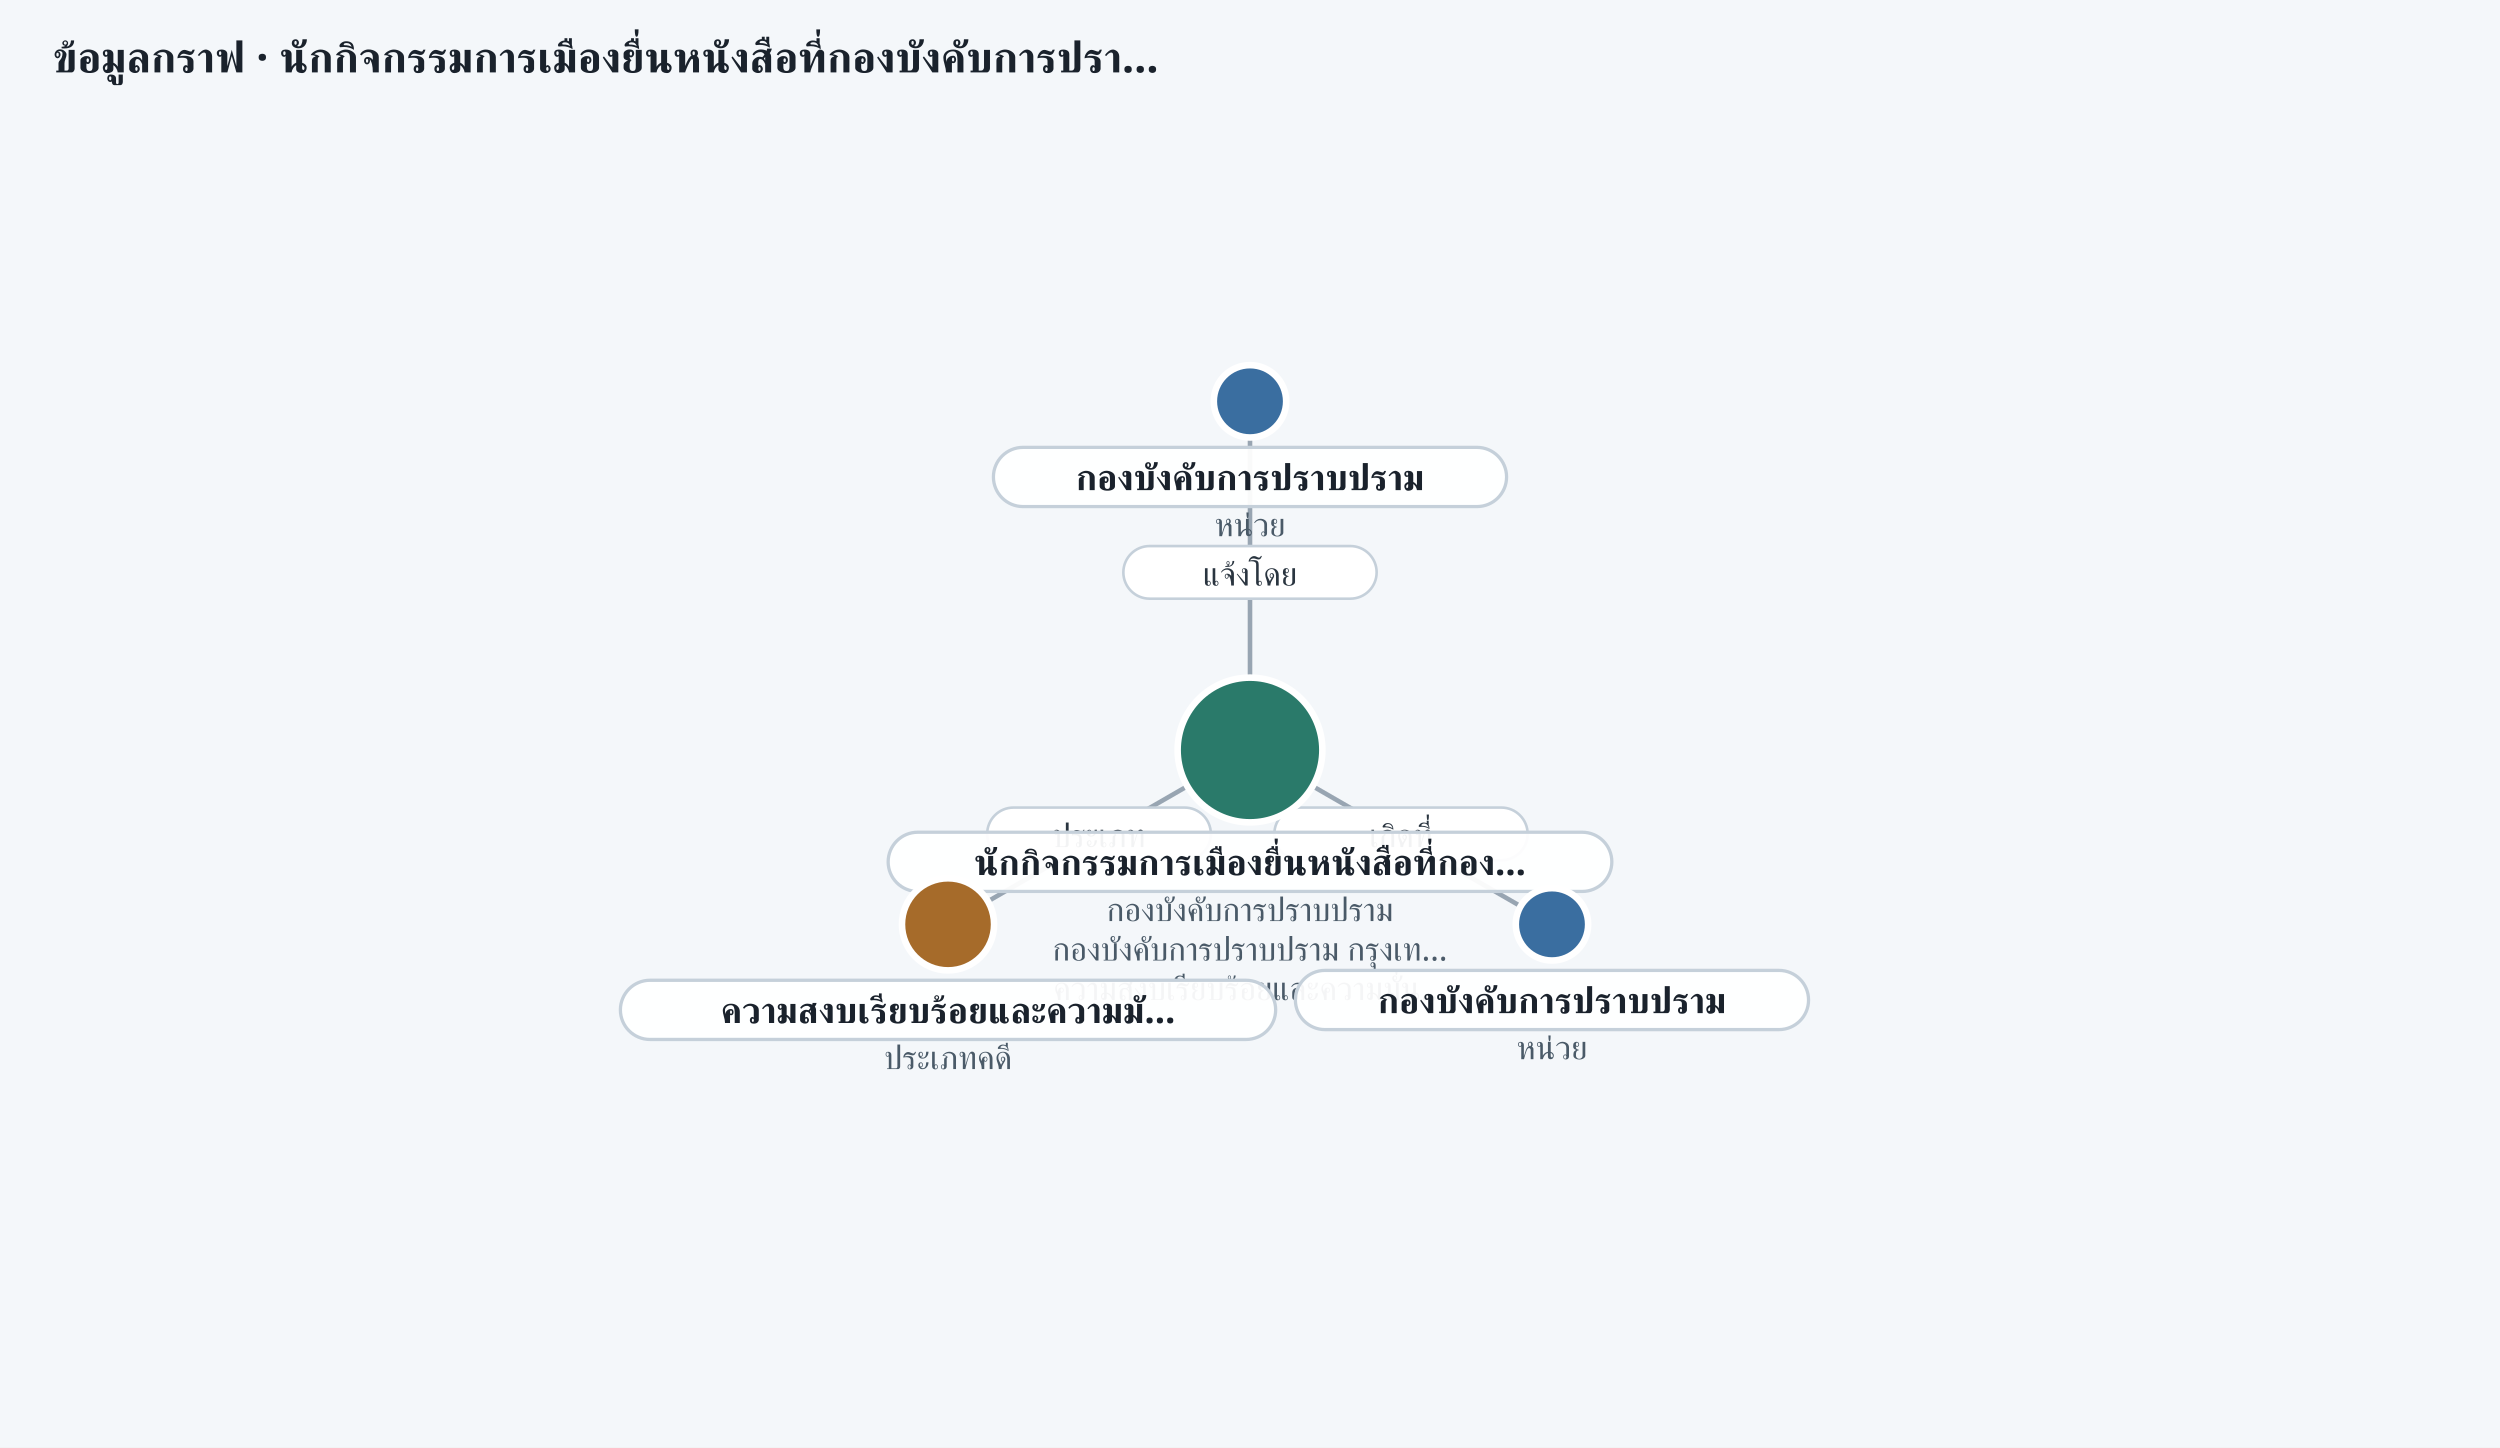
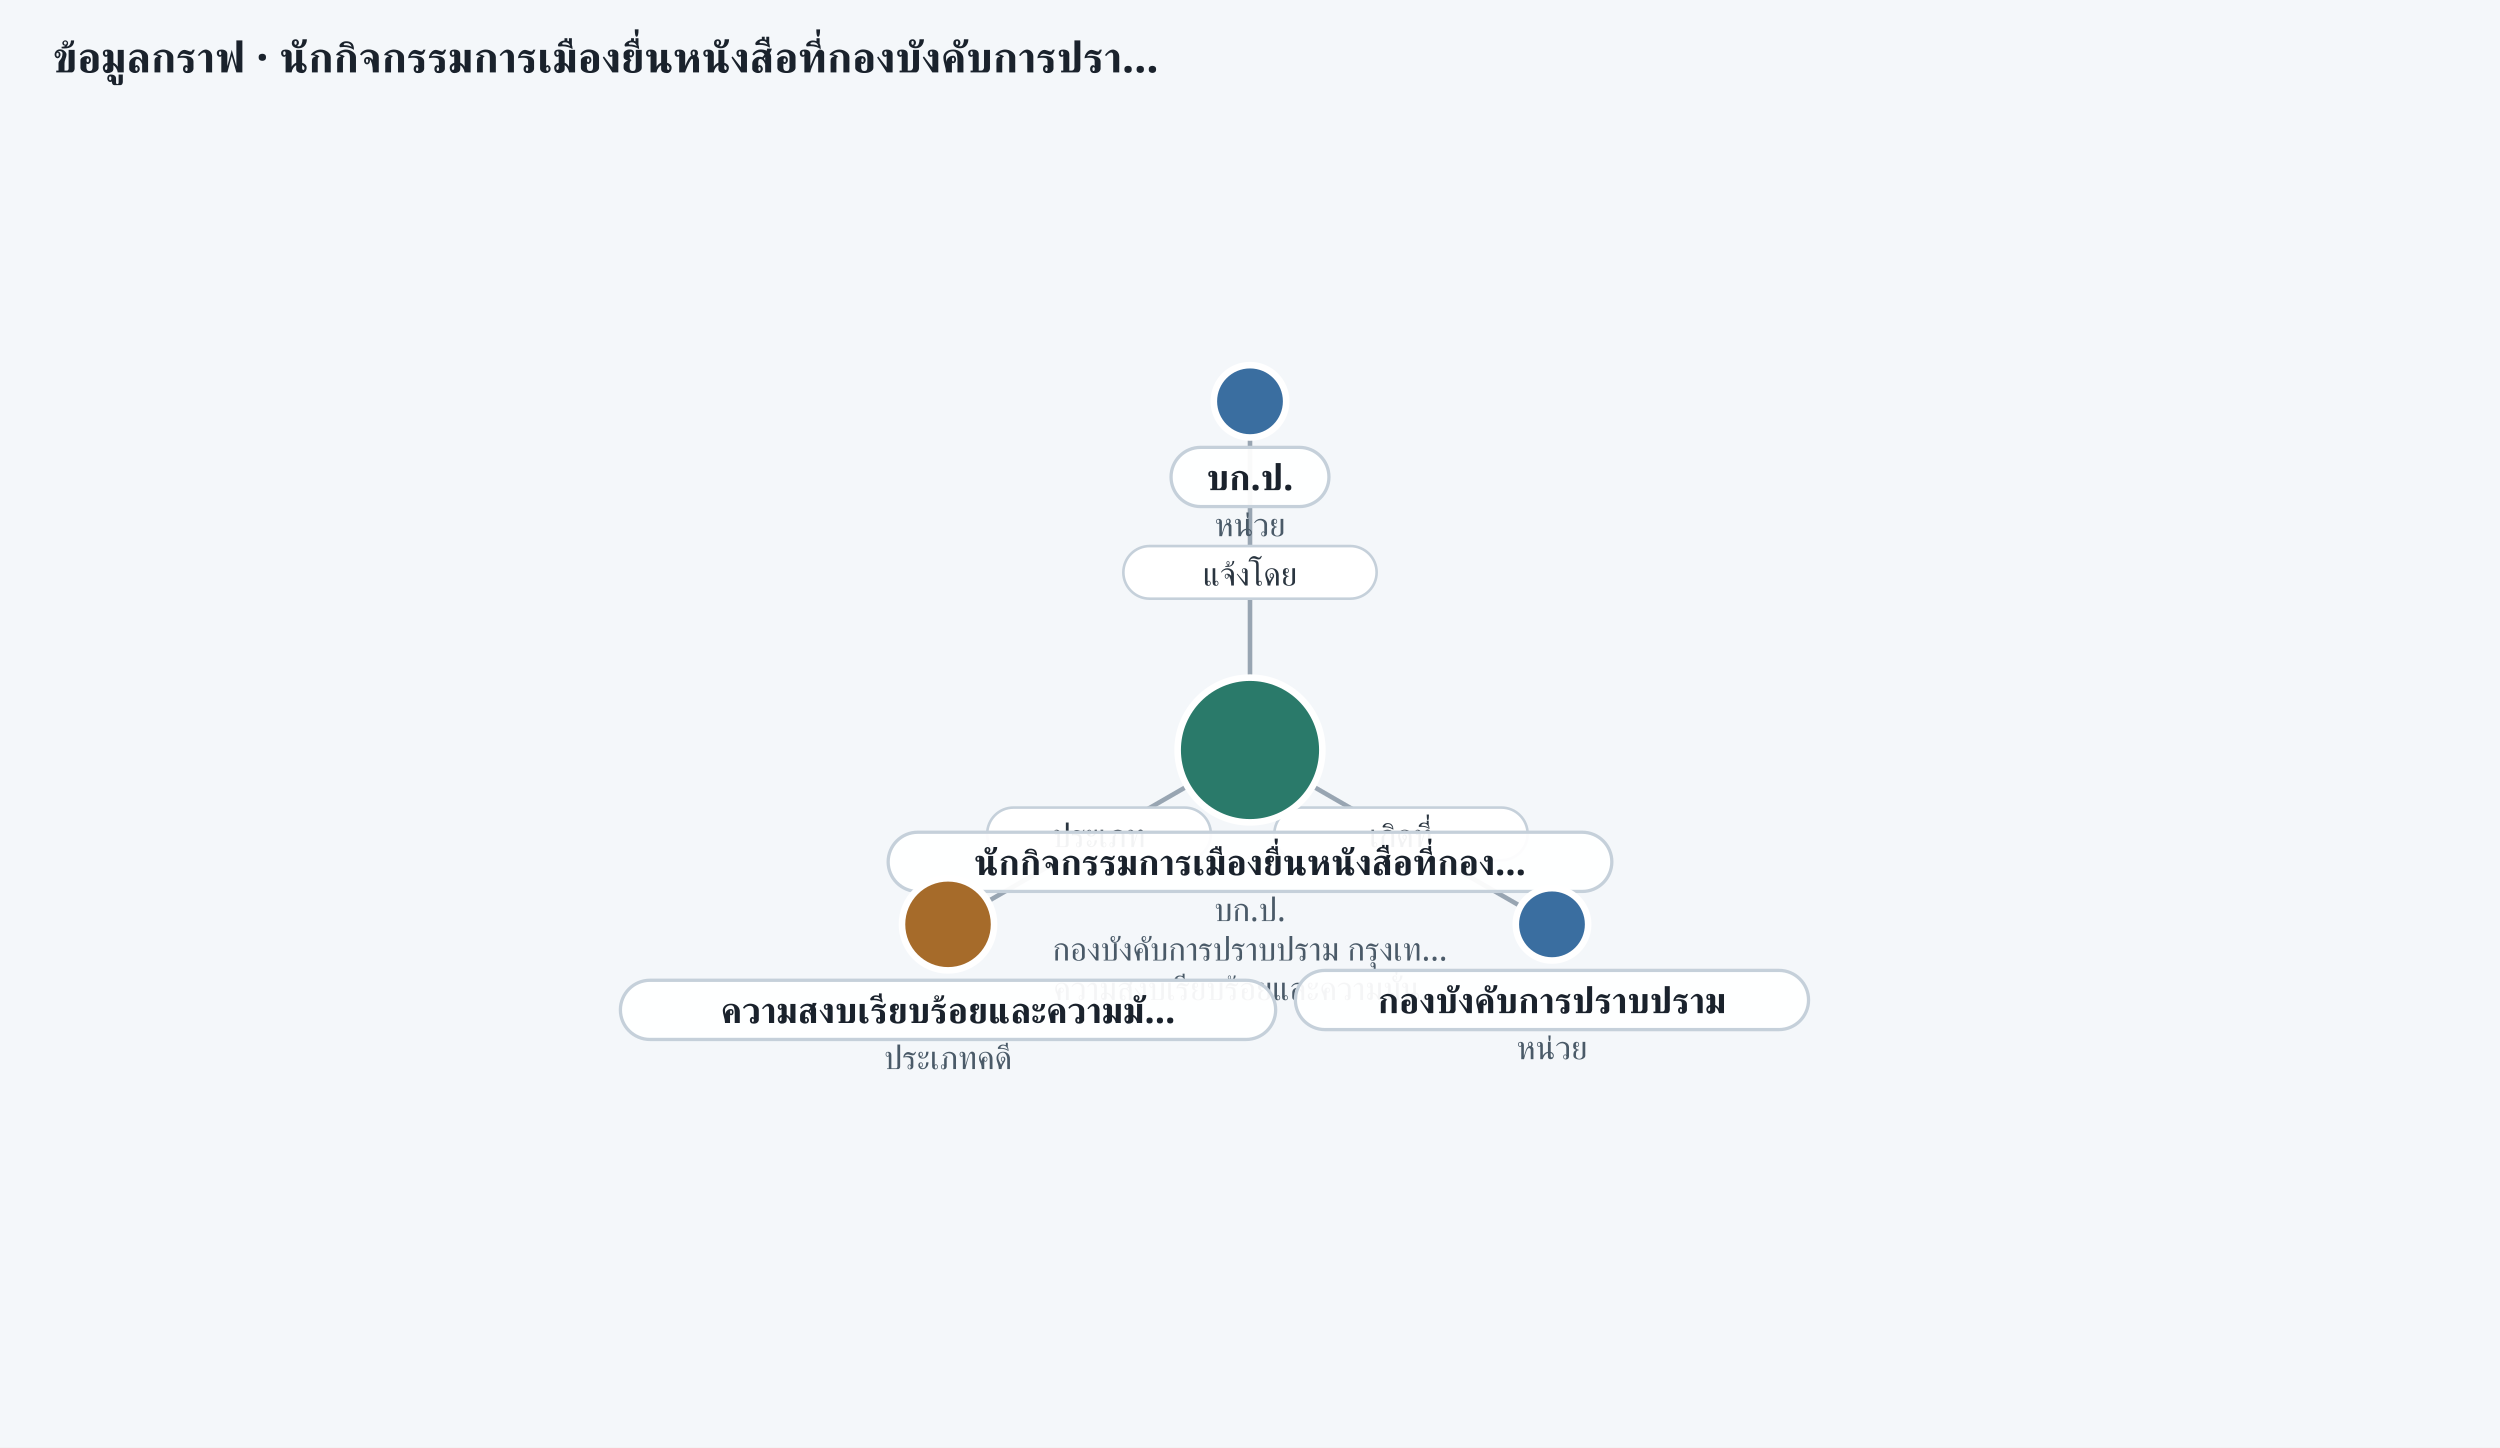
<svg xmlns="http://www.w3.org/2000/svg" width="760" height="440" viewBox="0 0 760 440" role="img" aria-label="ego graph 20261114-public-01">
  <rect width="100%" height="100%" fill="#f4f7fa" />
  <text x="16" y="22" font-size="13" font-weight="700" fill="#1a222c" font-family="Sarabun, Anuphan, sans-serif">ข้อมูลกราฟ · นักกิจกรรมการเมืองยื่นหนังสือที่กองบังคับการปรา…</text>
  <line x1="380.0" y1="228.0" x2="380.0" y2="122.0" stroke="#7a8a9a" stroke-width="1.4" opacity="0.75" />
  <rect x="341.5" y="166.0" width="77.0" height="16" rx="8" fill="#fff" stroke="#c5d0da" stroke-width="0.8" />
  <text x="380.0" y="178.0" text-anchor="middle" font-size="10" fill="#2a3540" font-family="Sarabun, Anuphan, sans-serif">แจ้งโดย</text>
  <line x1="380.0" y1="228.0" x2="471.8" y2="281.0" stroke="#7a8a9a" stroke-width="1.4" opacity="0.75" />
  <rect x="387.4" y="245.5" width="77.0" height="16" rx="8" fill="#fff" stroke="#c5d0da" stroke-width="0.8" />
  <text x="425.9" y="257.5" text-anchor="middle" font-size="10" fill="#2a3540" font-family="Sarabun, Anuphan, sans-serif">เกิดที่</text>
  <line x1="380.0" y1="228.0" x2="288.2" y2="281.0" stroke="#7a8a9a" stroke-width="1.4" opacity="0.75" />
  <rect x="300.1" y="245.5" width="68.0" height="16" rx="8" fill="#fff" stroke="#c5d0da" stroke-width="0.8" />
  <text x="334.1" y="257.5" text-anchor="middle" font-size="10" fill="#2a3540" font-family="Sarabun, Anuphan, sans-serif">ประเภท</text>
  <circle cx="380.0" cy="228.0" r="22" fill="#2a7a6a" stroke="#fff" stroke-width="2" />
  <rect x="270.0" y="253.0" width="220.0" height="18" rx="9" fill="rgba(255,255,255,0.94)" stroke="#c5d0da" />
  <text x="380.0" y="266.0" text-anchor="middle" font-size="11" font-weight="600" fill="#1a222c" font-family="Sarabun, Anuphan, sans-serif">นักกิจกรรมการเมืองยื่นหนังสือที่กอง…</text>
-   <text x="380.0" y="280.0" text-anchor="middle" font-size="10" fill="#4a5a68" font-family="Sarabun, Anuphan, sans-serif">กองบังคับการปราบปราม</text>
+   <text x="380.0" y="280.0" text-anchor="middle" font-size="10" fill="#4a5a68" font-family="Sarabun, Anuphan, sans-serif">บก.ป.</text>
  <text x="380.0" y="292.0" text-anchor="middle" font-size="10" fill="#4a5a68" font-family="Sarabun, Anuphan, sans-serif">กองบังคับการปราบปราม กรุงเท…</text>
  <text x="380.0" y="304.0" text-anchor="middle" font-size="10" fill="#4a5a68" font-family="Sarabun, Anuphan, sans-serif">ความสงบเรียบร้อยและความมั่น…</text>
  <circle cx="380.0" cy="122.0" r="11" fill="#3a6ea0" stroke="#fff" stroke-width="2" />
-   <rect x="302.0" y="136.0" width="156.0" height="18" rx="9" fill="rgba(255,255,255,0.94)" stroke="#c5d0da" />
-   <text x="380.0" y="149.0" text-anchor="middle" font-size="11" font-weight="600" fill="#1a222c" font-family="Sarabun, Anuphan, sans-serif">กองบังคับการปราบปราม</text>
+   <rect x="356.0" y="136.0" width="48.0" height="18" rx="9" fill="rgba(255,255,255,0.94)" stroke="#c5d0da" />
+   <text x="380.0" y="149.0" text-anchor="middle" font-size="11" font-weight="600" fill="#1a222c" font-family="Sarabun, Anuphan, sans-serif">บก.ป.</text>
  <text x="380.0" y="163.0" text-anchor="middle" font-size="10" fill="#4a5a68" font-family="Sarabun, Anuphan, sans-serif">หน่วย</text>
  <circle cx="471.8" cy="281.0" r="11" fill="#3a6ea0" stroke="#fff" stroke-width="2" />
  <rect x="393.8" y="295.0" width="156.0" height="18" rx="9" fill="rgba(255,255,255,0.94)" stroke="#c5d0da" />
  <text x="471.8" y="308.0" text-anchor="middle" font-size="11" font-weight="600" fill="#1a222c" font-family="Sarabun, Anuphan, sans-serif">กองบังคับการปราบปราม</text>
  <text x="471.8" y="322.0" text-anchor="middle" font-size="10" fill="#4a5a68" font-family="Sarabun, Anuphan, sans-serif">หน่วย</text>
  <circle cx="288.2" cy="281.0" r="14" fill="#a66b2a" stroke="#fff" stroke-width="2" />
  <rect x="188.6" y="298.0" width="199.2" height="18" rx="9" fill="rgba(255,255,255,0.94)" stroke="#c5d0da" />
  <text x="288.2" y="311.0" text-anchor="middle" font-size="11" font-weight="600" fill="#1a222c" font-family="Sarabun, Anuphan, sans-serif">ความสงบเรียบร้อยและความมั…</text>
  <text x="288.2" y="325.0" text-anchor="middle" font-size="10" fill="#4a5a68" font-family="Sarabun, Anuphan, sans-serif">ประเภทคดี</text>
</svg>
